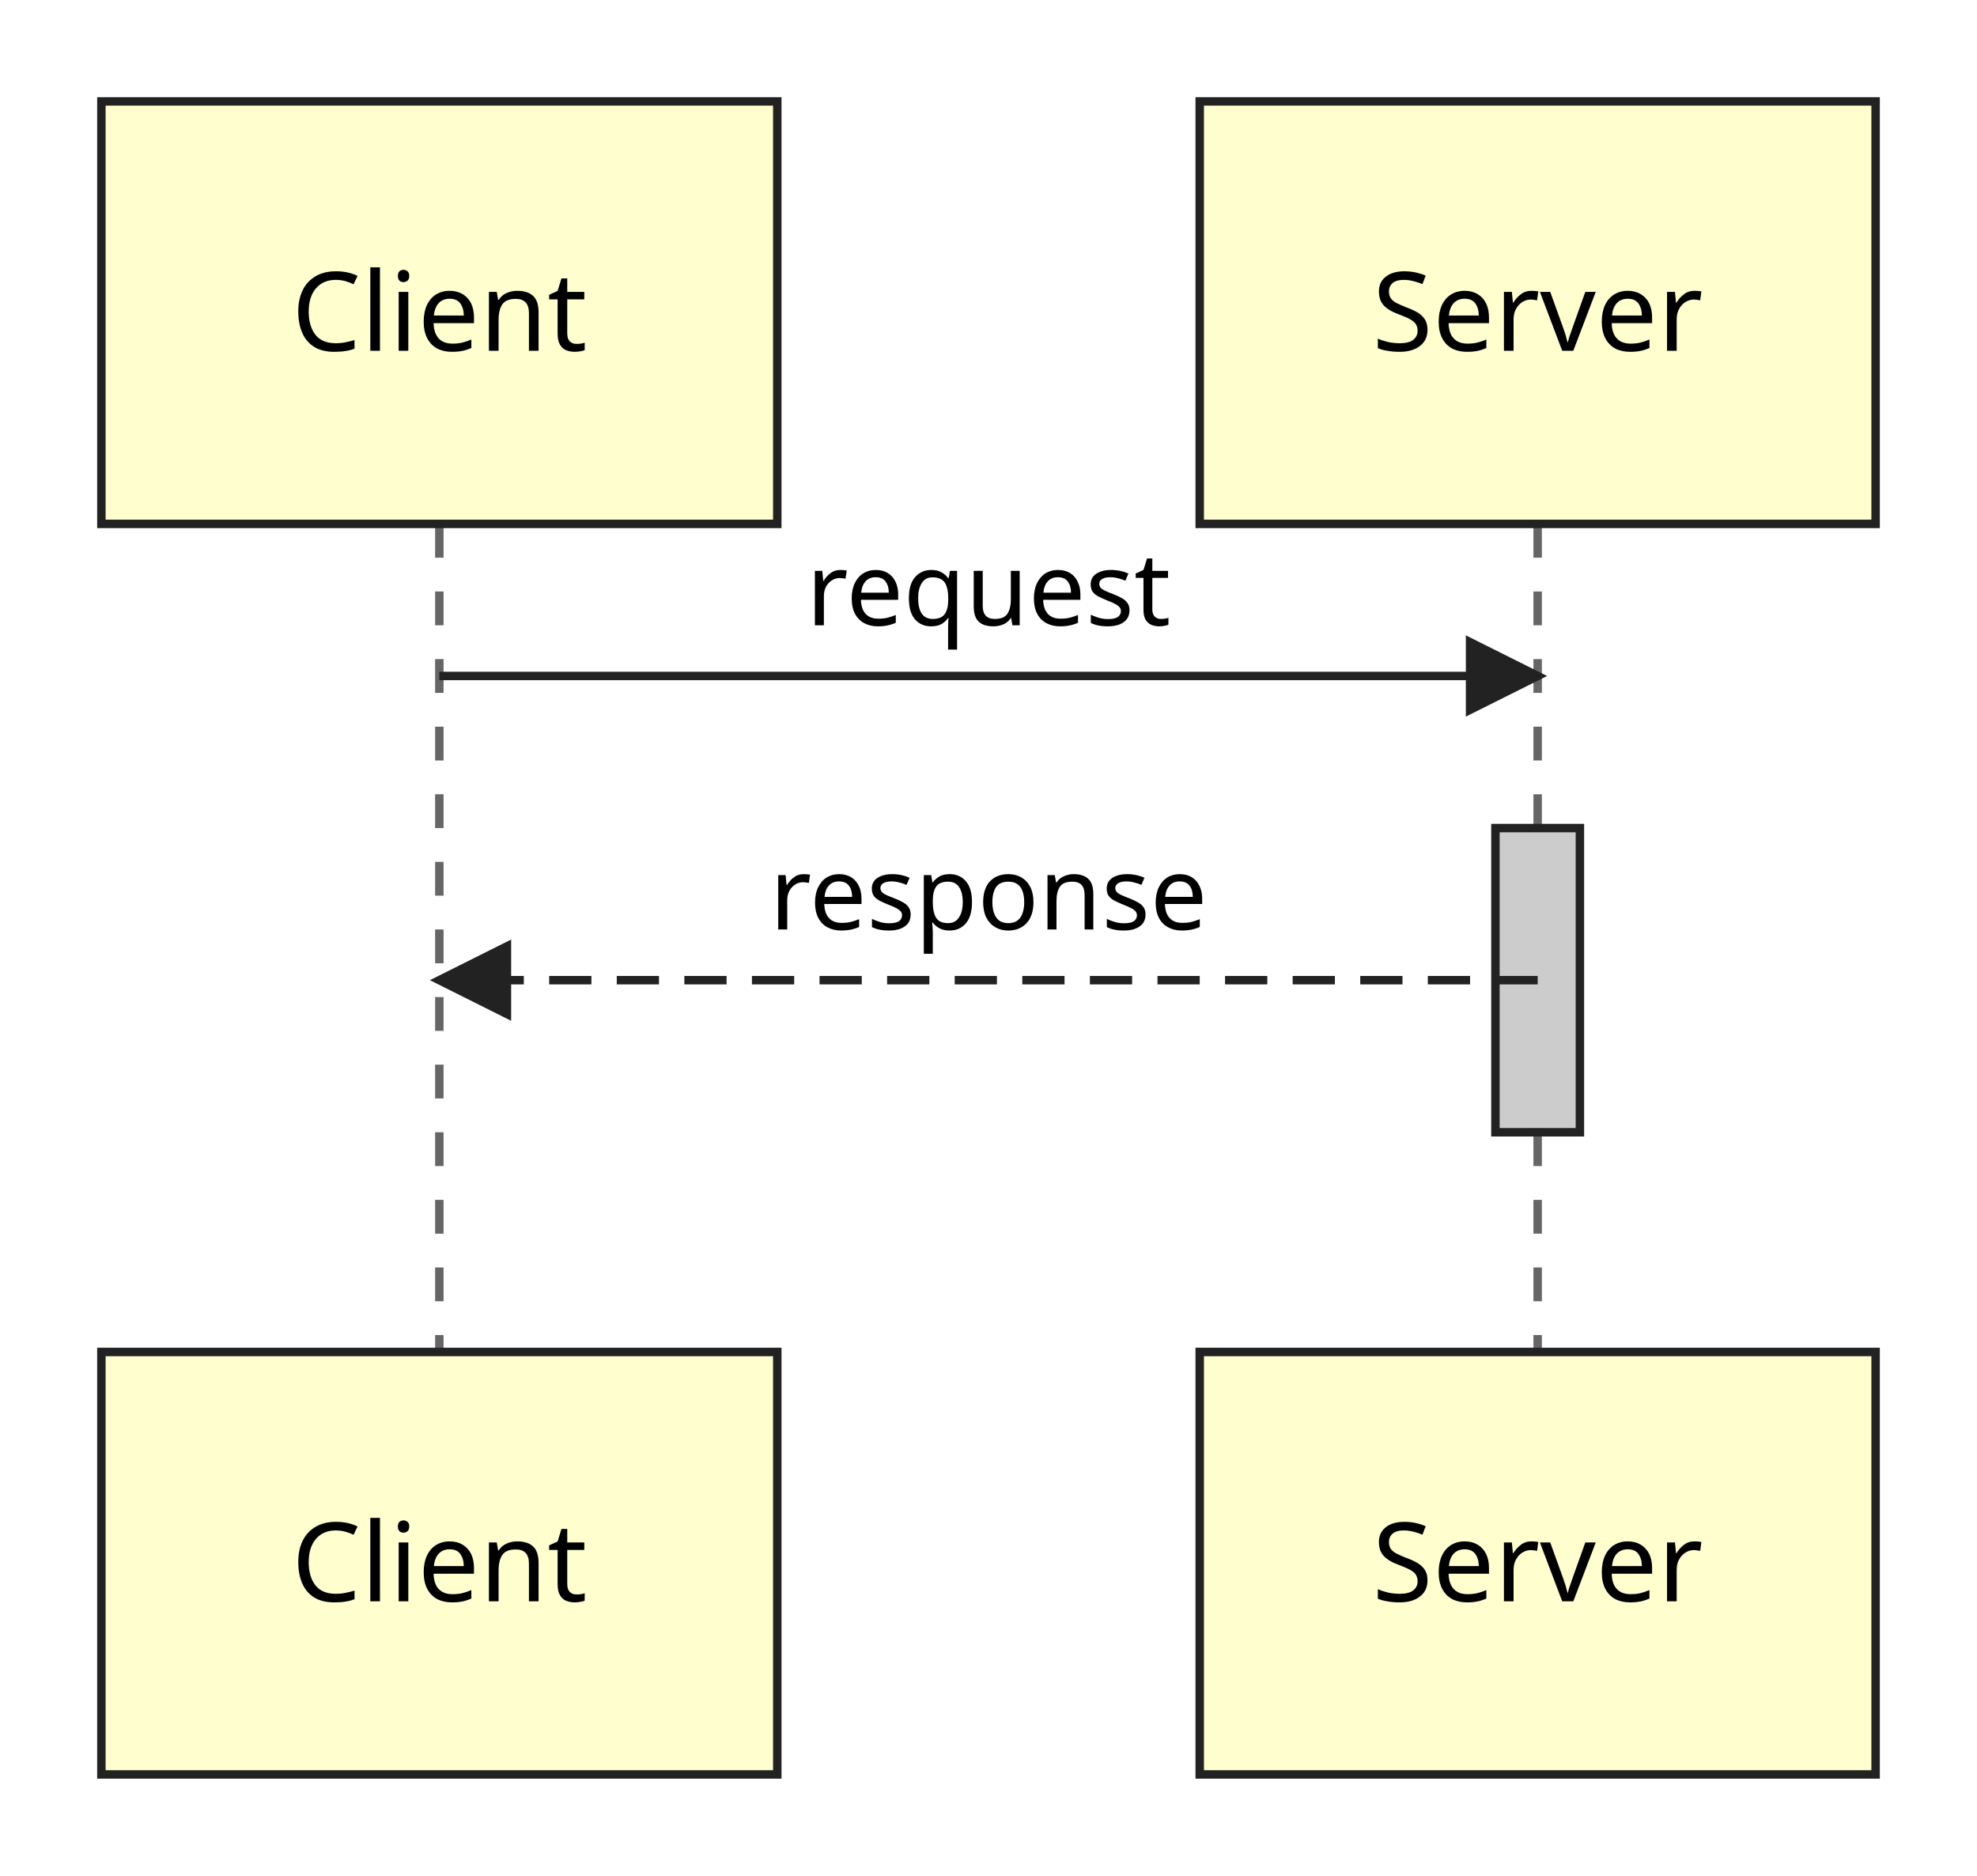
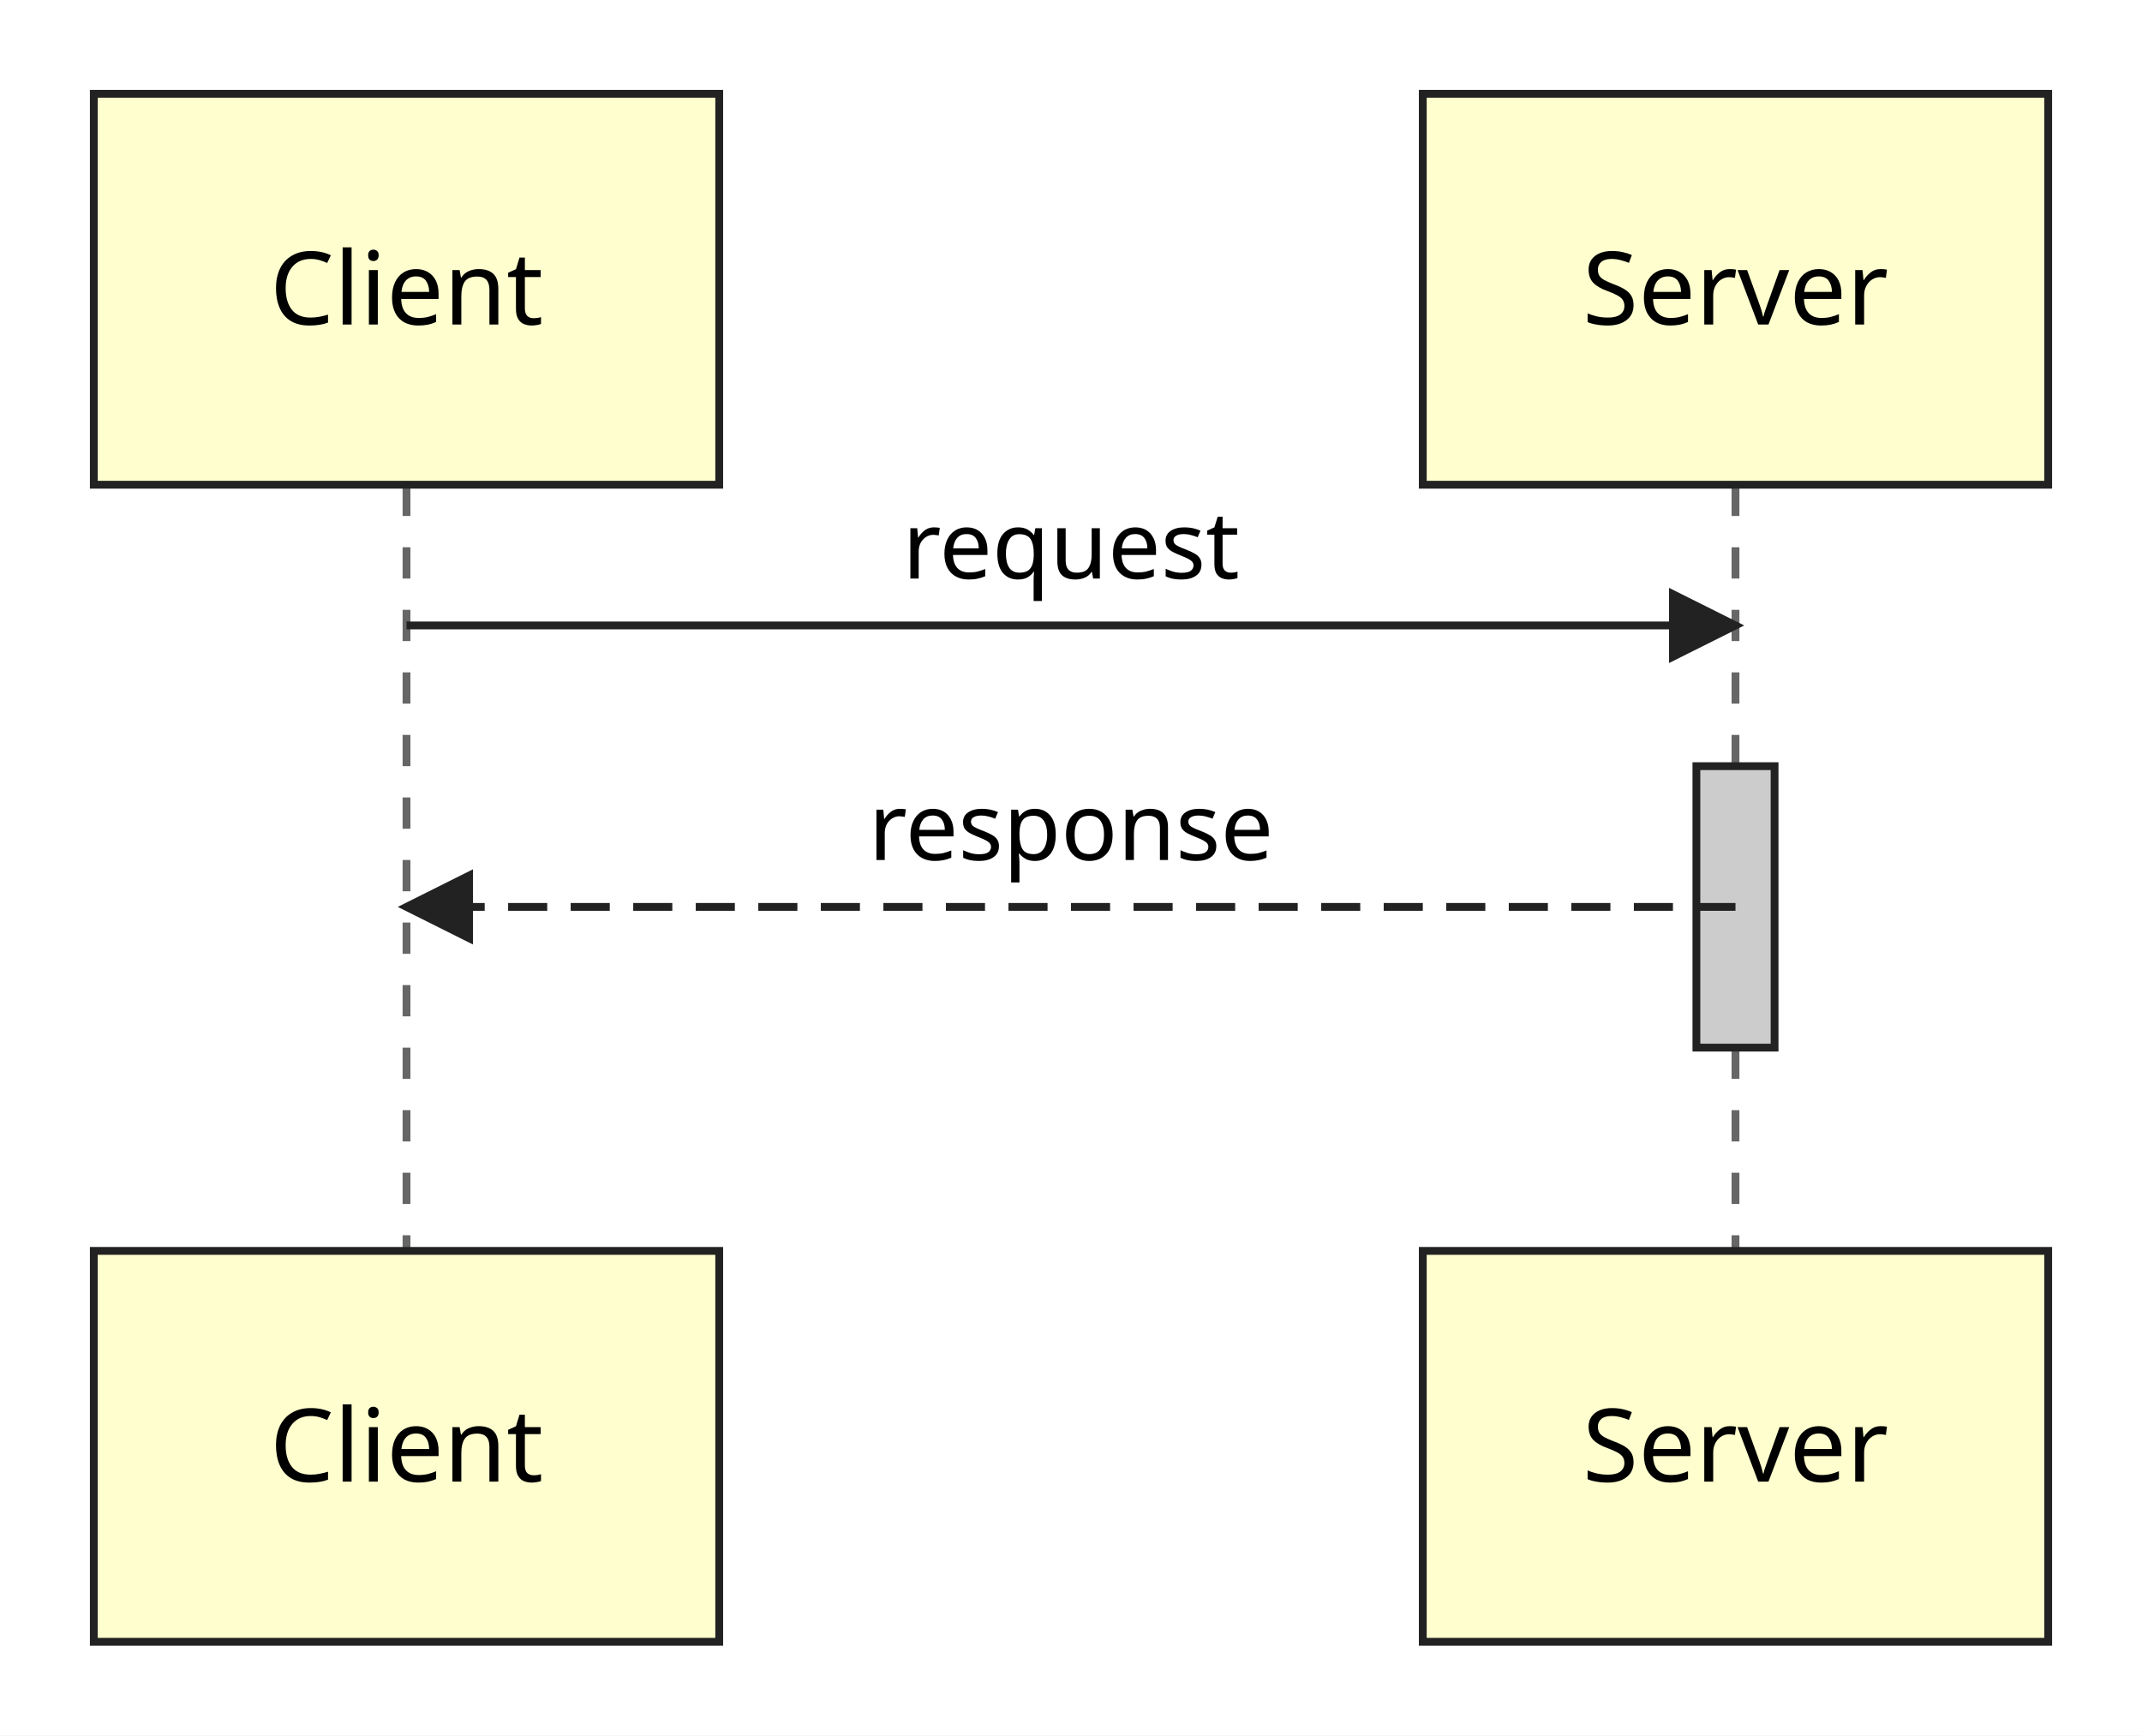
- <svg xmlns="http://www.w3.org/2000/svg" width="234" height="222" viewBox="0 0 234 222">
-   <rect x="0" y="0" width="234" height="222" fill="#fff" />
+ <svg xmlns="http://www.w3.org/2000/svg" width="274" height="222" viewBox="0 0 274 222">
+   <rect x="0" y="0" width="274" height="222" fill="#fff" />
  <line x1="52" y1="62" x2="52" y2="160" fill="none" stroke="#666" stroke-width="1" stroke-dasharray="4,4" />
-   <line x1="182" y1="62" x2="182" y2="160" fill="none" stroke="#666" stroke-width="1" stroke-dasharray="4,4" />
-   <rect x="177" y="98" width="10" height="36" fill="#cccccc" stroke="#222" stroke-width="1" />
-   <line x1="52" y1="80" x2="182" y2="80" fill="none" stroke="#222" stroke-width="1" />
-   <polygon points="182,80 174,76 174,84" fill="#222" stroke="#222" stroke-width="1" />
-   <text x="117" y="74" text-anchor="middle" dominant-baseline="alphabetic" font-family="sans-serif" font-size="12" fill="#000">request</text>
-   <line x1="182" y1="116" x2="52" y2="116" fill="none" stroke="#222" stroke-width="1" stroke-dasharray="5,3" />
+   <line x1="222" y1="62" x2="222" y2="160" fill="none" stroke="#666" stroke-width="1" stroke-dasharray="4,4" />
+   <rect x="217" y="98" width="10" height="36" fill="#cccccc" stroke="#222" stroke-width="1" />
+   <line x1="52" y1="80" x2="222" y2="80" fill="none" stroke="#222" stroke-width="1" />
+   <polygon points="222,80 214,76 214,84" fill="#222" stroke="#222" stroke-width="1" />
+   <text x="137" y="74" text-anchor="middle" dominant-baseline="alphabetic" font-family="sans-serif" font-size="12" fill="#000">request</text>
+   <line x1="222" y1="116" x2="52" y2="116" fill="none" stroke="#222" stroke-width="1" stroke-dasharray="5,3" />
  <polygon points="52,116 60,112 60,120" fill="#222" stroke="#222" stroke-width="1" />
-   <text x="117" y="110" text-anchor="middle" dominant-baseline="alphabetic" font-family="sans-serif" font-size="12" fill="#000">response</text>
+   <text x="137" y="110" text-anchor="middle" dominant-baseline="alphabetic" font-family="sans-serif" font-size="12" fill="#000">response</text>
  <rect x="12" y="12" width="80" height="50" fill="#fefece" stroke="#222" stroke-width="1" />
  <text x="52" y="37" text-anchor="middle" dominant-baseline="middle" font-family="sans-serif" font-size="13" fill="#000">Client</text>
  <rect x="12" y="160" width="80" height="50" fill="#fefece" stroke="#222" stroke-width="1" />
  <text x="52" y="185" text-anchor="middle" dominant-baseline="middle" font-family="sans-serif" font-size="13" fill="#000">Client</text>
-   <rect x="142" y="12" width="80" height="50" fill="#fefece" stroke="#222" stroke-width="1" />
-   <text x="182" y="37" text-anchor="middle" dominant-baseline="middle" font-family="sans-serif" font-size="13" fill="#000">Server</text>
-   <rect x="142" y="160" width="80" height="50" fill="#fefece" stroke="#222" stroke-width="1" />
-   <text x="182" y="185" text-anchor="middle" dominant-baseline="middle" font-family="sans-serif" font-size="13" fill="#000">Server</text>
+   <rect x="182" y="12" width="80" height="50" fill="#fefece" stroke="#222" stroke-width="1" />
+   <text x="222" y="37" text-anchor="middle" dominant-baseline="middle" font-family="sans-serif" font-size="13" fill="#000">Server</text>
+   <rect x="182" y="160" width="80" height="50" fill="#fefece" stroke="#222" stroke-width="1" />
+   <text x="222" y="185" text-anchor="middle" dominant-baseline="middle" font-family="sans-serif" font-size="13" fill="#000">Server</text>
</svg>
